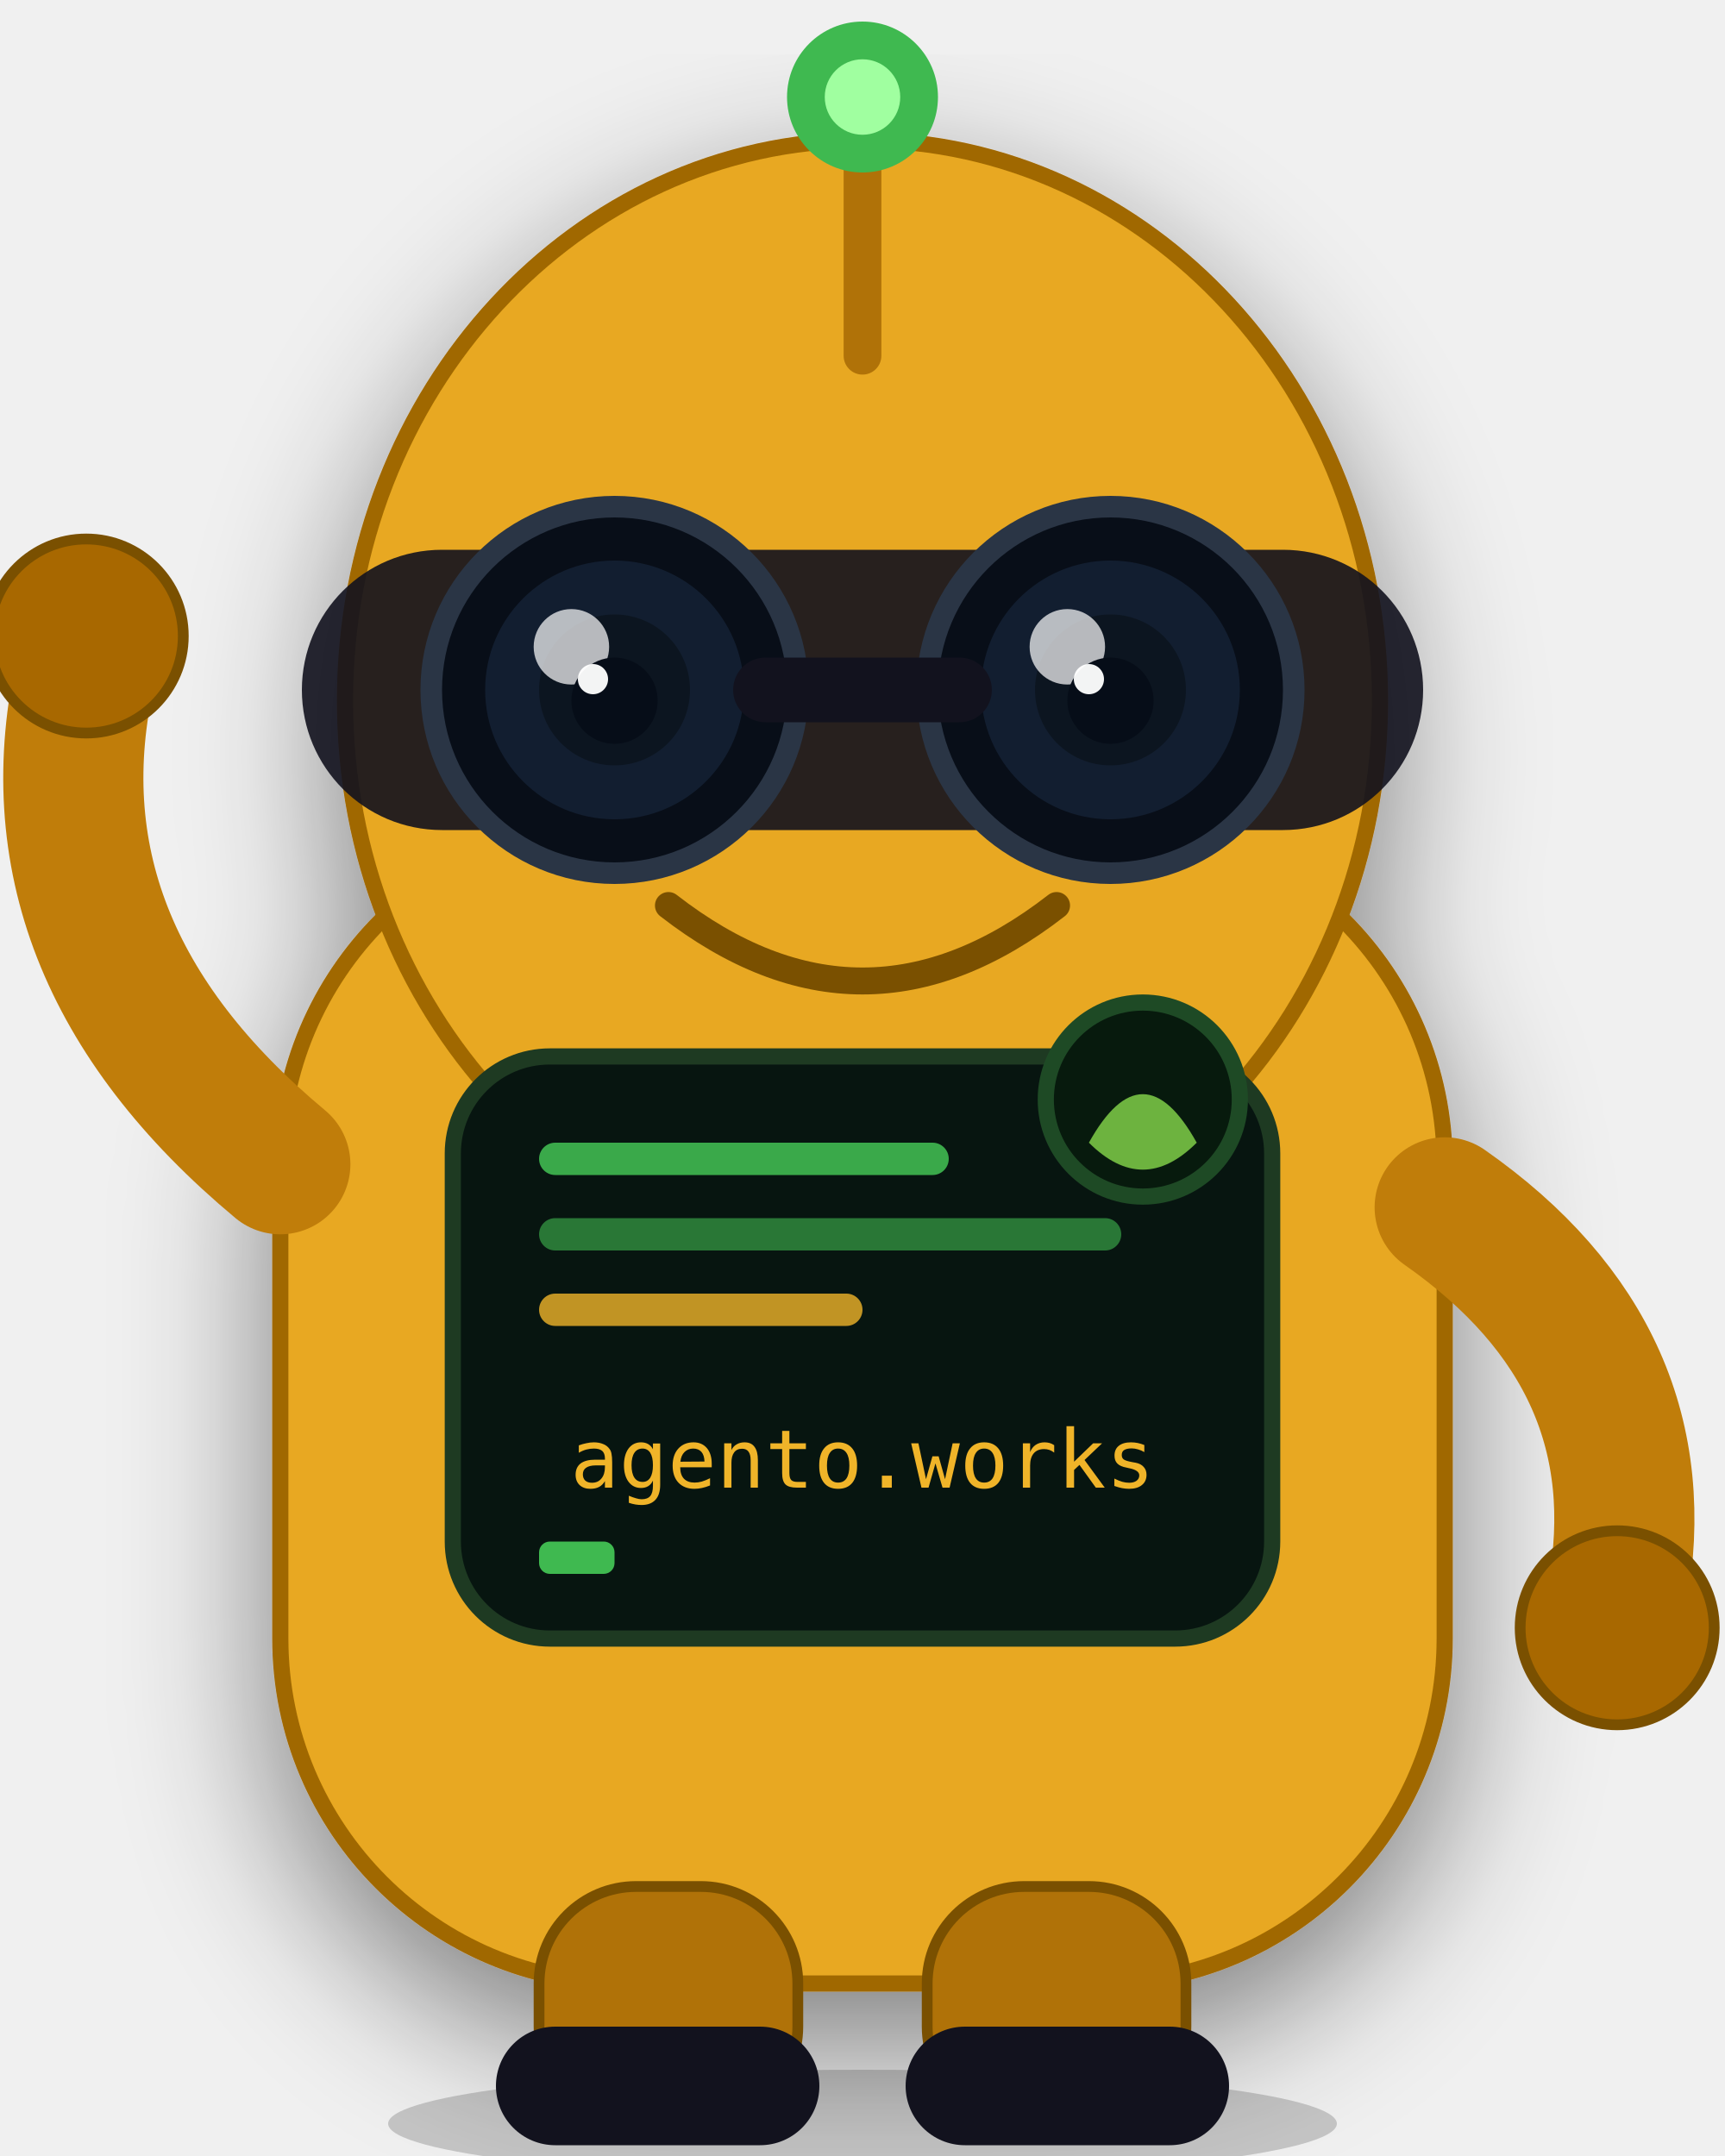
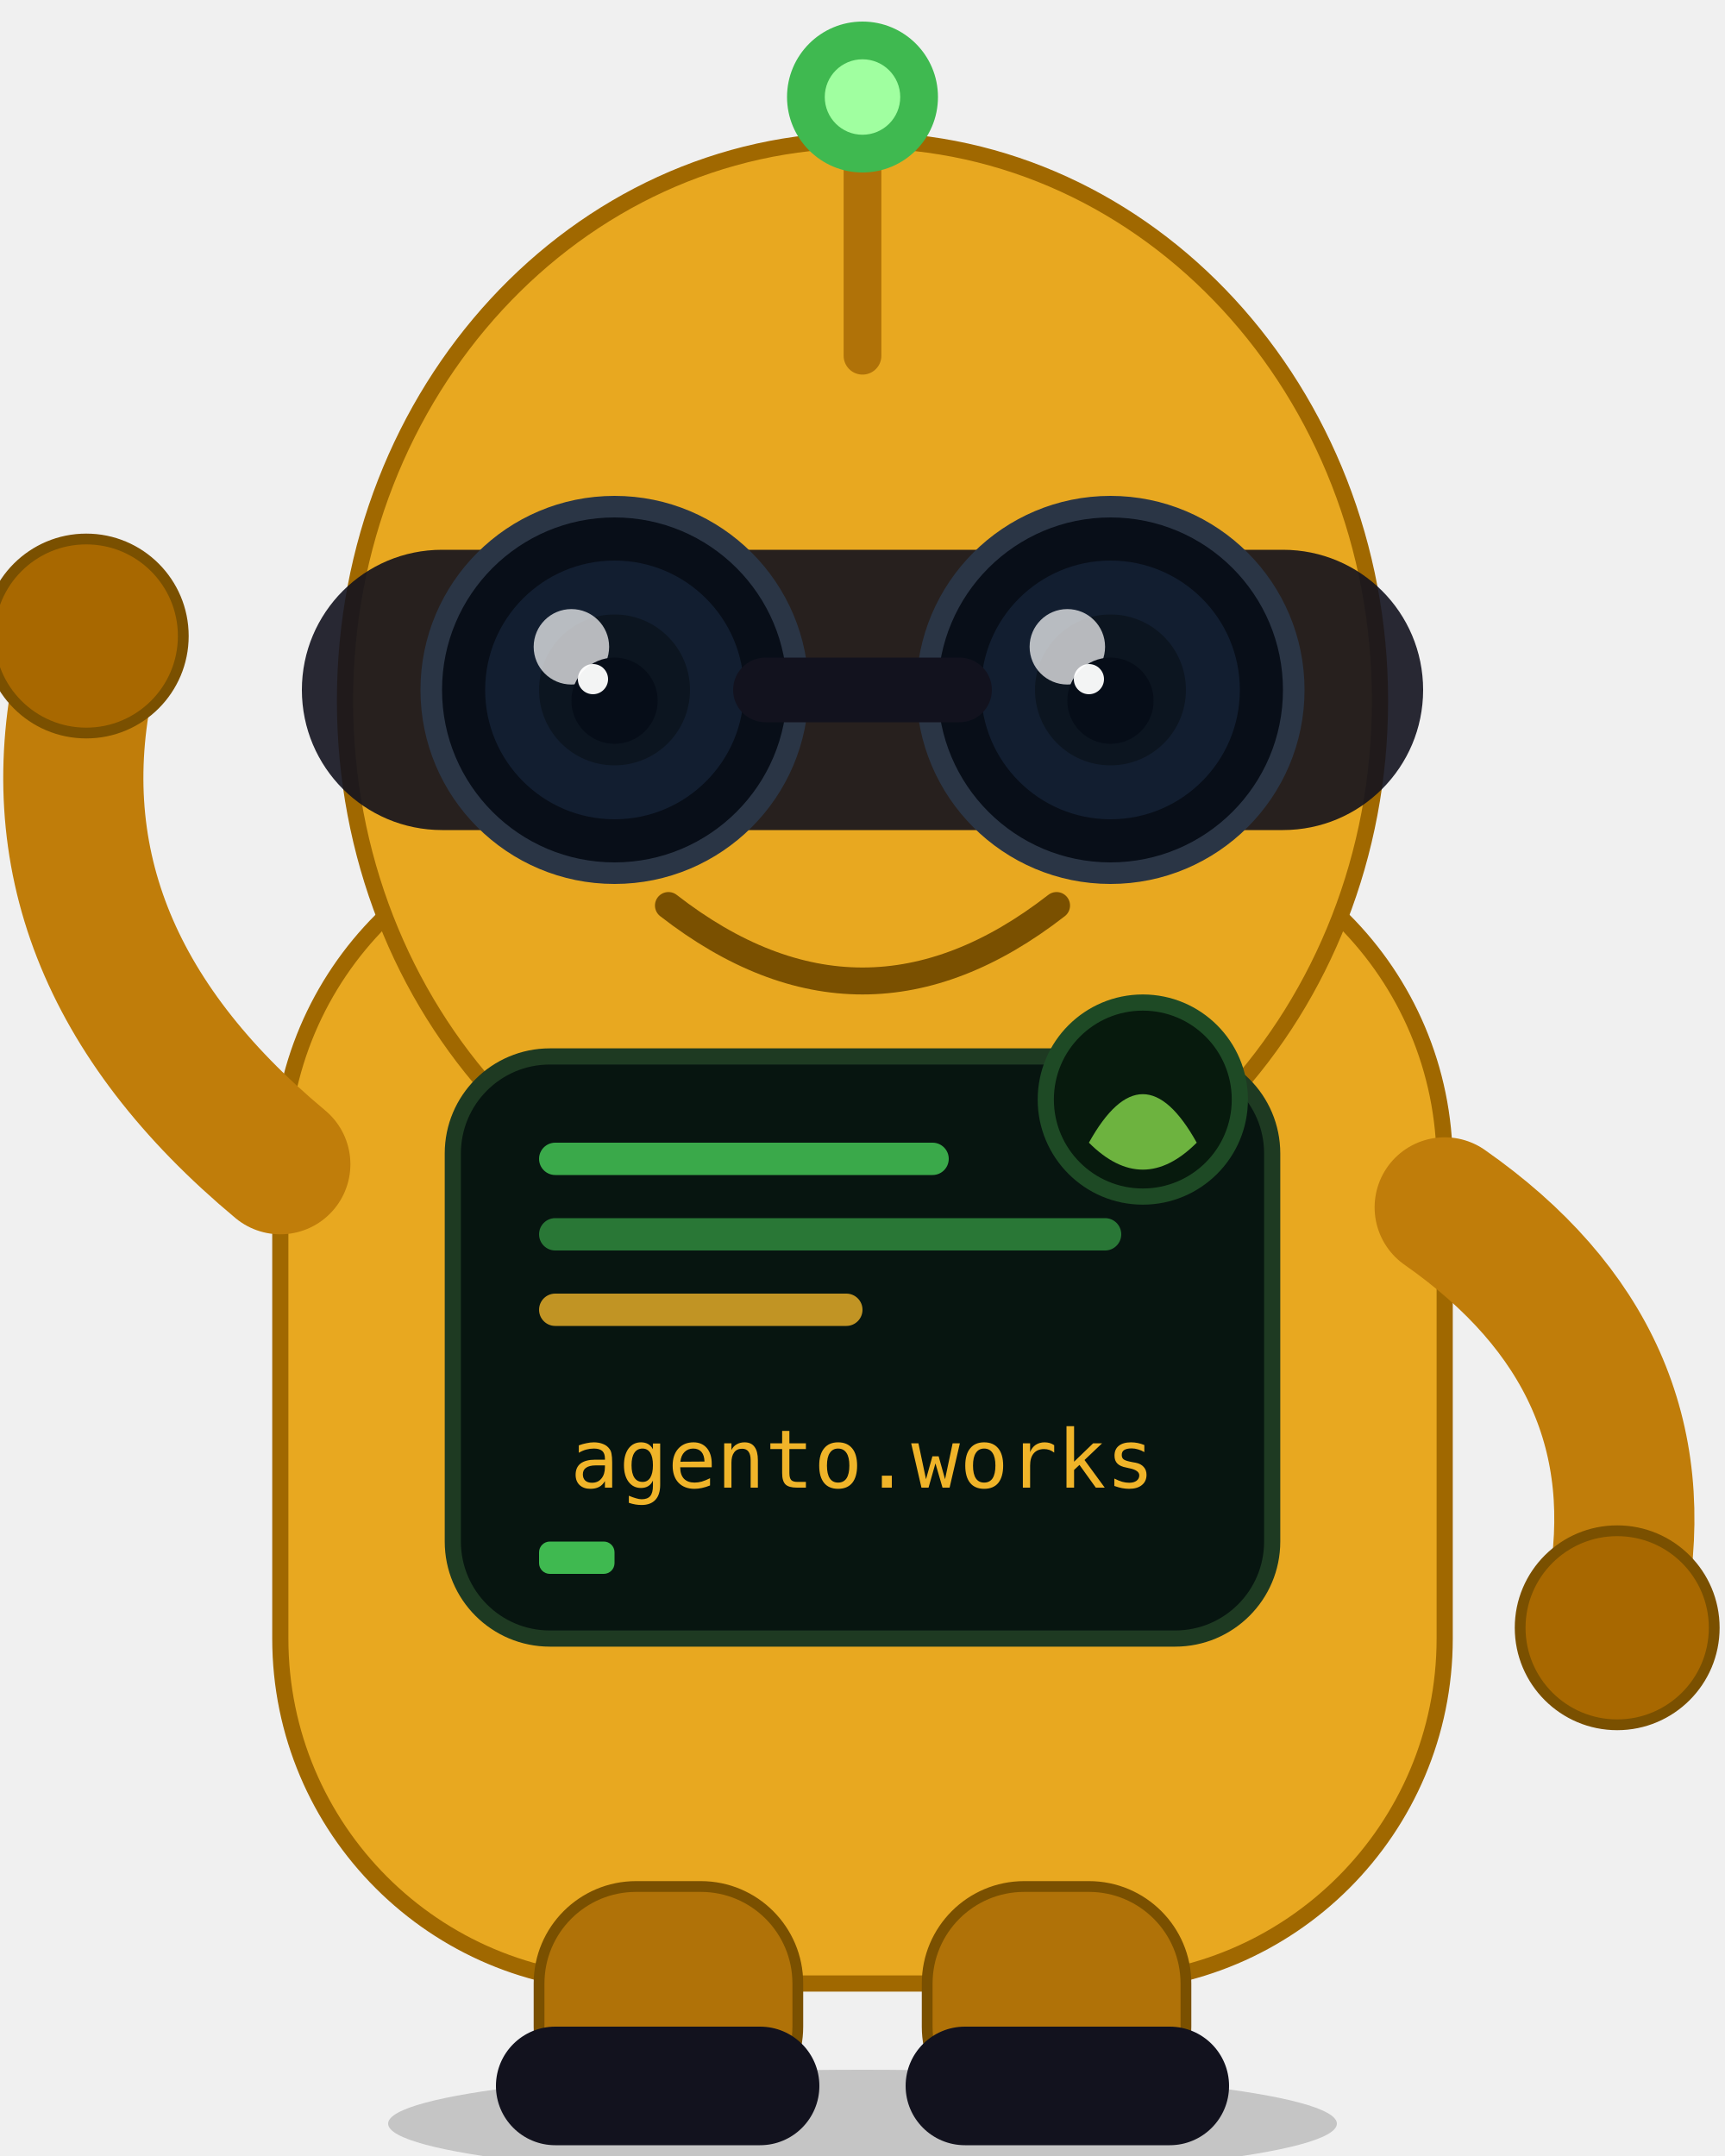
<svg xmlns="http://www.w3.org/2000/svg" width="160" height="200" viewBox="0 0 160 200" fill="none">
  <defs>
    <filter id="hw-shadow" x="-28%" y="-18%" width="156%" height="150%">
      <feDropShadow dx="0" dy="5" stdDeviation="7" flood-color="#000" flood-opacity="0.48" />
    </filter>
  </defs>
  <ellipse cx="80" cy="197" rx="44" ry="5" fill="#000" opacity="0.18" />
-   <g filter="url(#hw-shadow)">
-     <rect x="26" y="76" width="108" height="108" rx="32" fill="#e8a820" stroke="#a06800" stroke-width="1.5" />
-     <ellipse cx="80" cy="65" rx="48" ry="52" fill="#e8a820" stroke="#a06800" stroke-width="1.5" />
-   </g>
+   <rect x="26" y="76" width="108" height="108" rx="32" fill="#e8a820" stroke="#a06800" stroke-width="1.5" />
+   <ellipse cx="80" cy="65" rx="48" ry="52" fill="#e8a820" stroke="#a06800" stroke-width="1.5" />
  <rect x="42" y="98" width="76" height="54" rx="9" fill="#071510" stroke="#1e3a22" stroke-width="1.5" />
  <rect x="50" y="106" width="38" height="3" rx="1.5" fill="#3fb950" opacity="0.9" />
  <rect x="50" y="113" width="54" height="3" rx="1.5" fill="#3fb950" opacity="0.6" />
  <rect x="50" y="120" width="30" height="3" rx="1.5" fill="#f0b429" opacity="0.8" />
  <text x="80" y="138" text-anchor="middle" font-family="monospace" font-size="7.5" fill="#f0b429">agento.works</text>
  <rect x="50" y="143" width="7" height="3" rx="1" fill="#3fb950">
    <animate attributeName="opacity" values="1;0;1" dur="1.1s" repeatCount="indefinite" />
  </rect>
  <circle cx="106" cy="102" r="9" fill="#071a0d" stroke="#1e4a25" stroke-width="1.5" />
  <path d="M 101 106 Q 106 97 111 106 Q 106 111 101 106 Z" fill="#6db33f" />
  <rect x="28" y="51" width="104" height="26" rx="13" fill="#12121e" opacity="0.9" />
  <circle cx="57" cy="64" r="17" fill="#080e18" stroke="#2a3545" stroke-width="2" />
  <circle cx="57" cy="64" r="12" fill="#121e30" />
  <circle cx="57" cy="64" r="7" fill="#0c1520" />
  <circle cx="53" cy="60" r="3.5" fill="white" opacity="0.7" />
  <circle cx="57" cy="65" r="4" fill="#060d18" />
  <circle cx="55" cy="63" r="1.4" fill="white" opacity="0.95" />
  <circle cx="103" cy="64" r="17" fill="#080e18" stroke="#2a3545" stroke-width="2" />
  <circle cx="103" cy="64" r="12" fill="#121e30" />
  <circle cx="103" cy="64" r="7" fill="#0c1520" />
  <circle cx="99" cy="60" r="3.5" fill="white" opacity="0.7" />
  <circle cx="103" cy="65" r="4" fill="#060d18" />
  <circle cx="101" cy="63" r="1.4" fill="white" opacity="0.95" />
  <rect x="68" y="61" width="24" height="6" rx="3" fill="#12121e" />
  <path d="M 62 84 Q 80 98 98 84" stroke="#7a5000" stroke-width="2.5" fill="none" stroke-linecap="round" />
  <line x1="80" y1="13" x2="80" y2="33" stroke="#b07208" stroke-width="3.5" stroke-linecap="round" />
  <circle cx="80" cy="9" r="7" fill="#3fb950">
    <animate attributeName="opacity" values="1;0.3;1" dur="1.8s" repeatCount="indefinite" />
  </circle>
  <circle cx="80" cy="9" r="3.5" fill="#a0ffa0" />
  <path d="M 26 108 Q 2 88 8 62" stroke="#c07d0a" stroke-width="13" fill="none" stroke-linecap="round" />
  <circle cx="8" cy="59" r="9" fill="#a86800" stroke="#7a5000" stroke-width="1">
    <animateTransform attributeName="transform" type="translate" values="0,0; 3,-4; 0,0; -3,-4; 0,0" dur="1.2s" repeatCount="indefinite" />
  </circle>
  <path d="M 134 112 Q 154 126 150 148" stroke="#c07d0a" stroke-width="13" fill="none" stroke-linecap="round" />
  <circle cx="150" cy="151" r="9" fill="#a86800" stroke="#7a5000" stroke-width="1" />
  <rect x="50" y="175" width="24" height="22" rx="9" fill="#b07208" stroke="#7a5000" stroke-width="1" />
  <rect x="86" y="175" width="24" height="22" rx="9" fill="#b07208" stroke="#7a5000" stroke-width="1" />
  <rect x="46" y="188" width="30" height="11" rx="5.5" fill="#12121e" />
  <rect x="84" y="188" width="30" height="11" rx="5.5" fill="#12121e" />
</svg>
